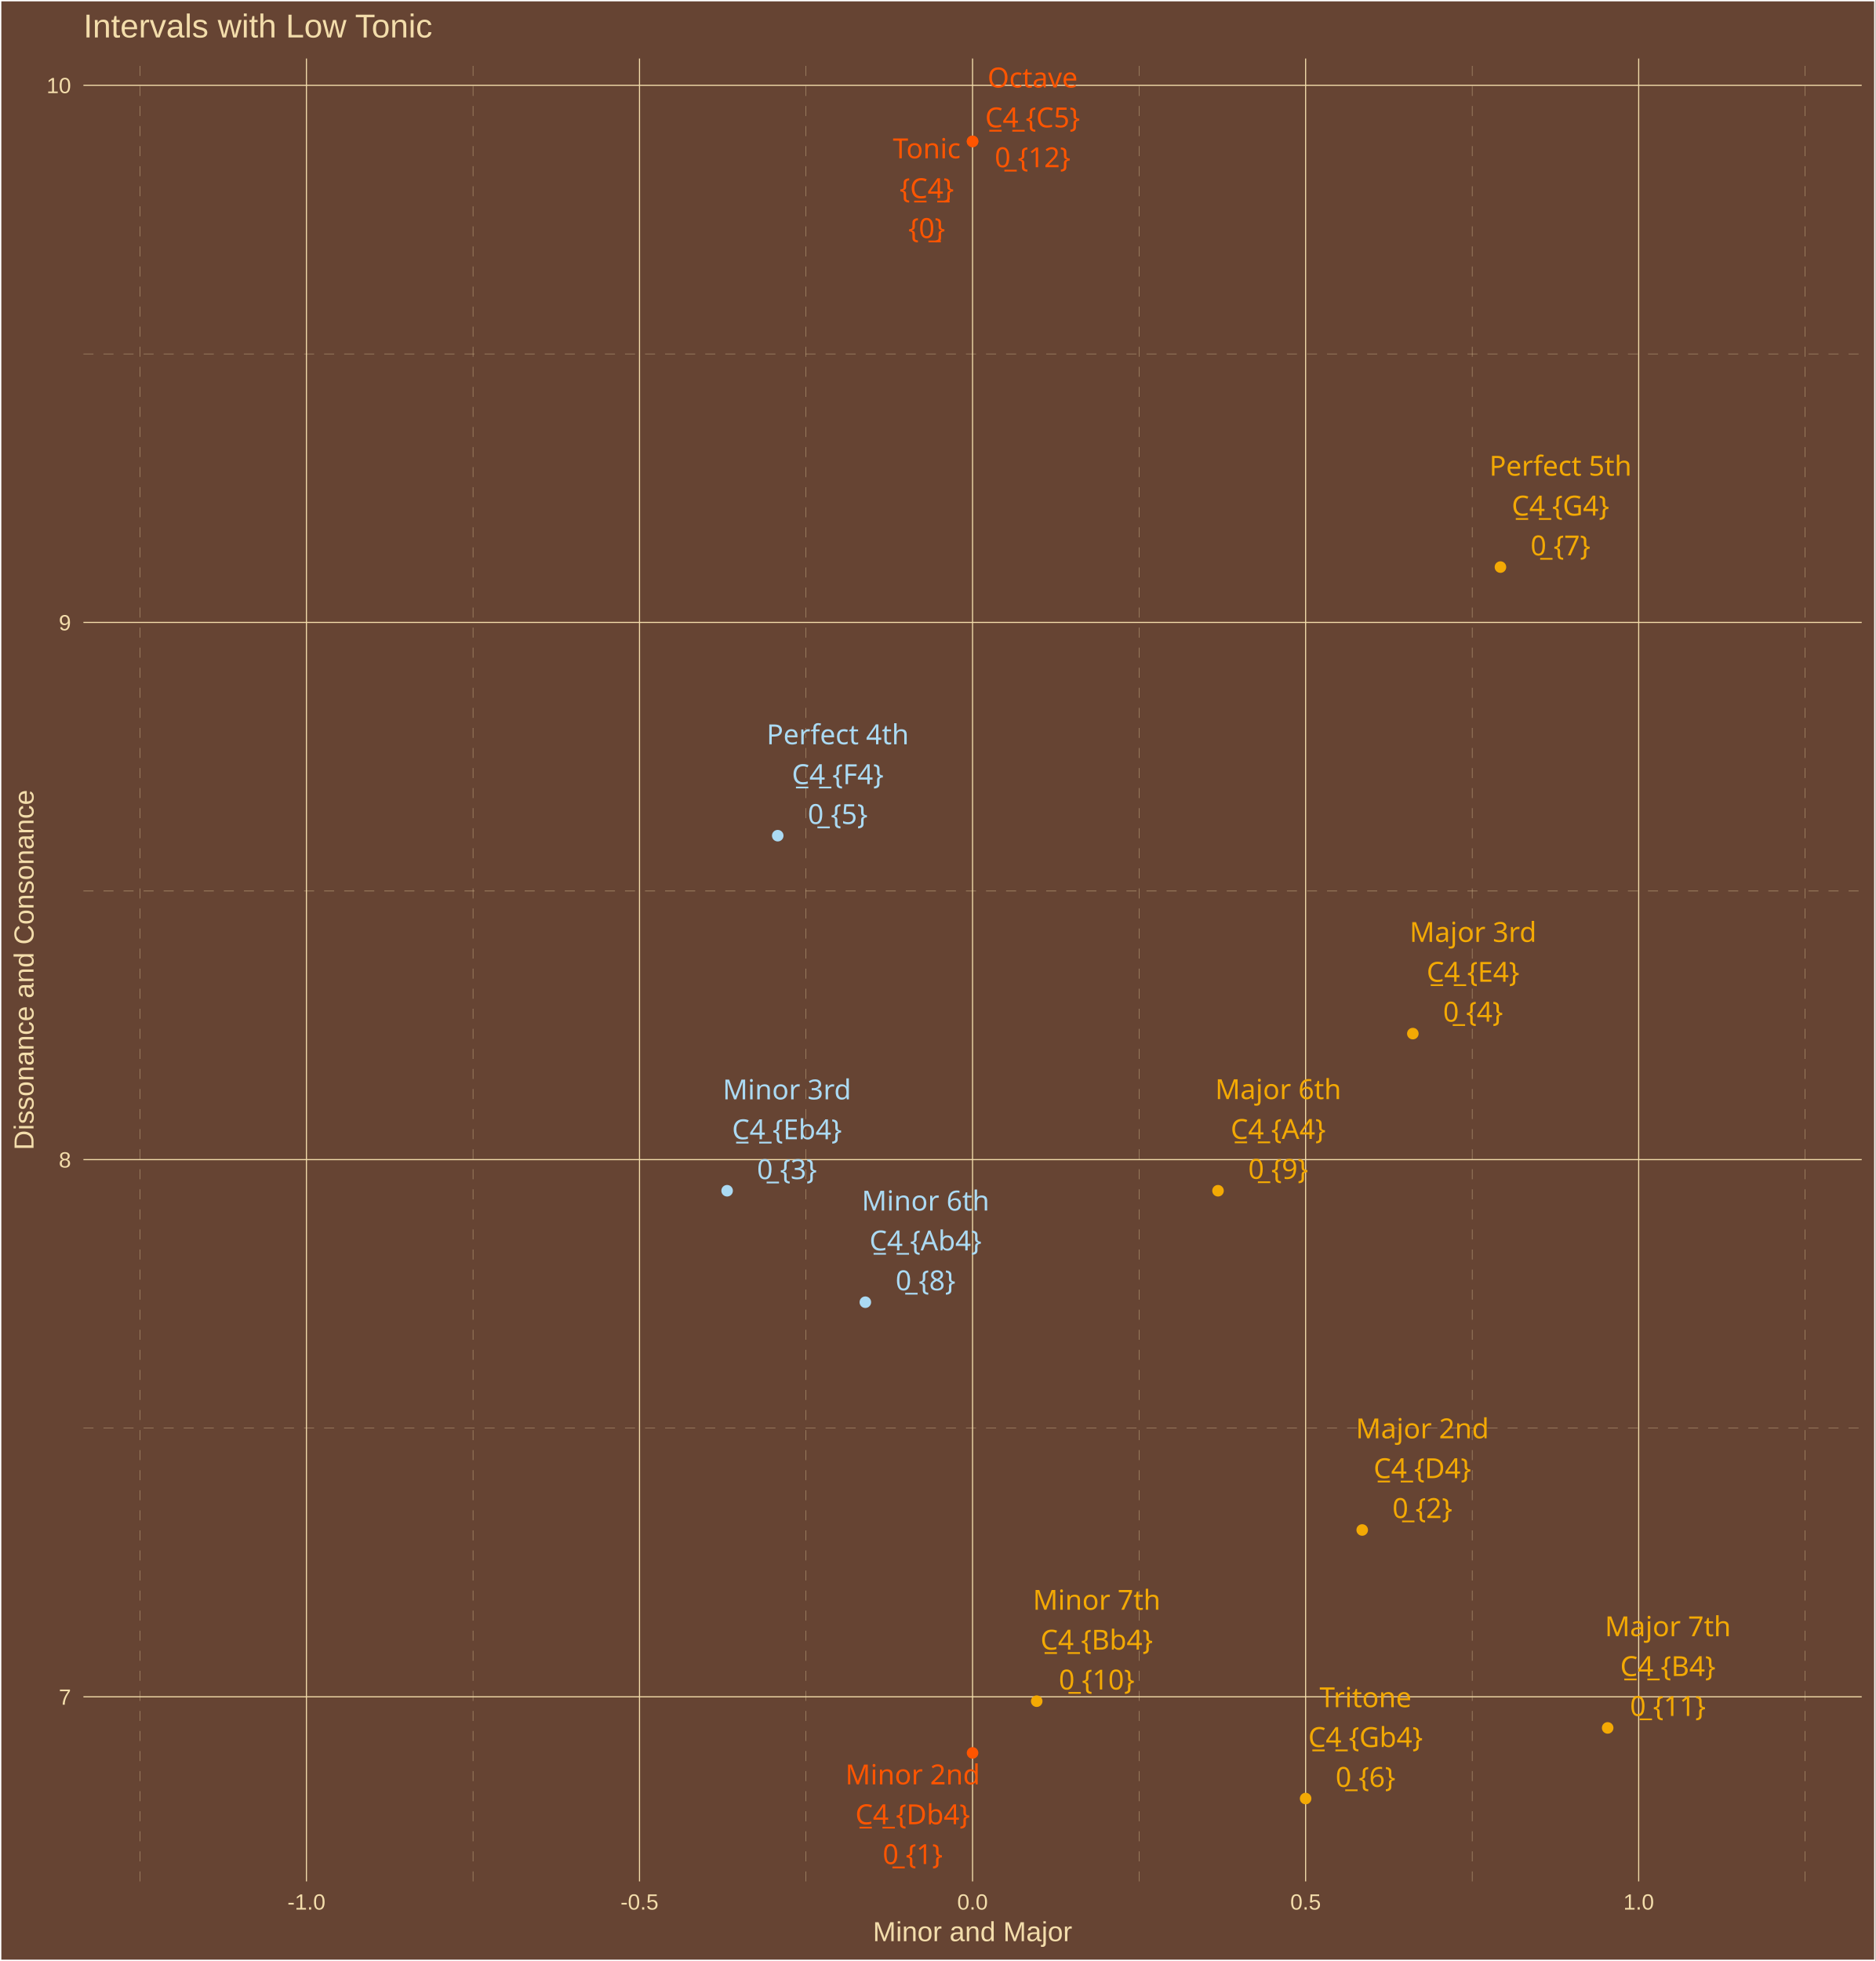
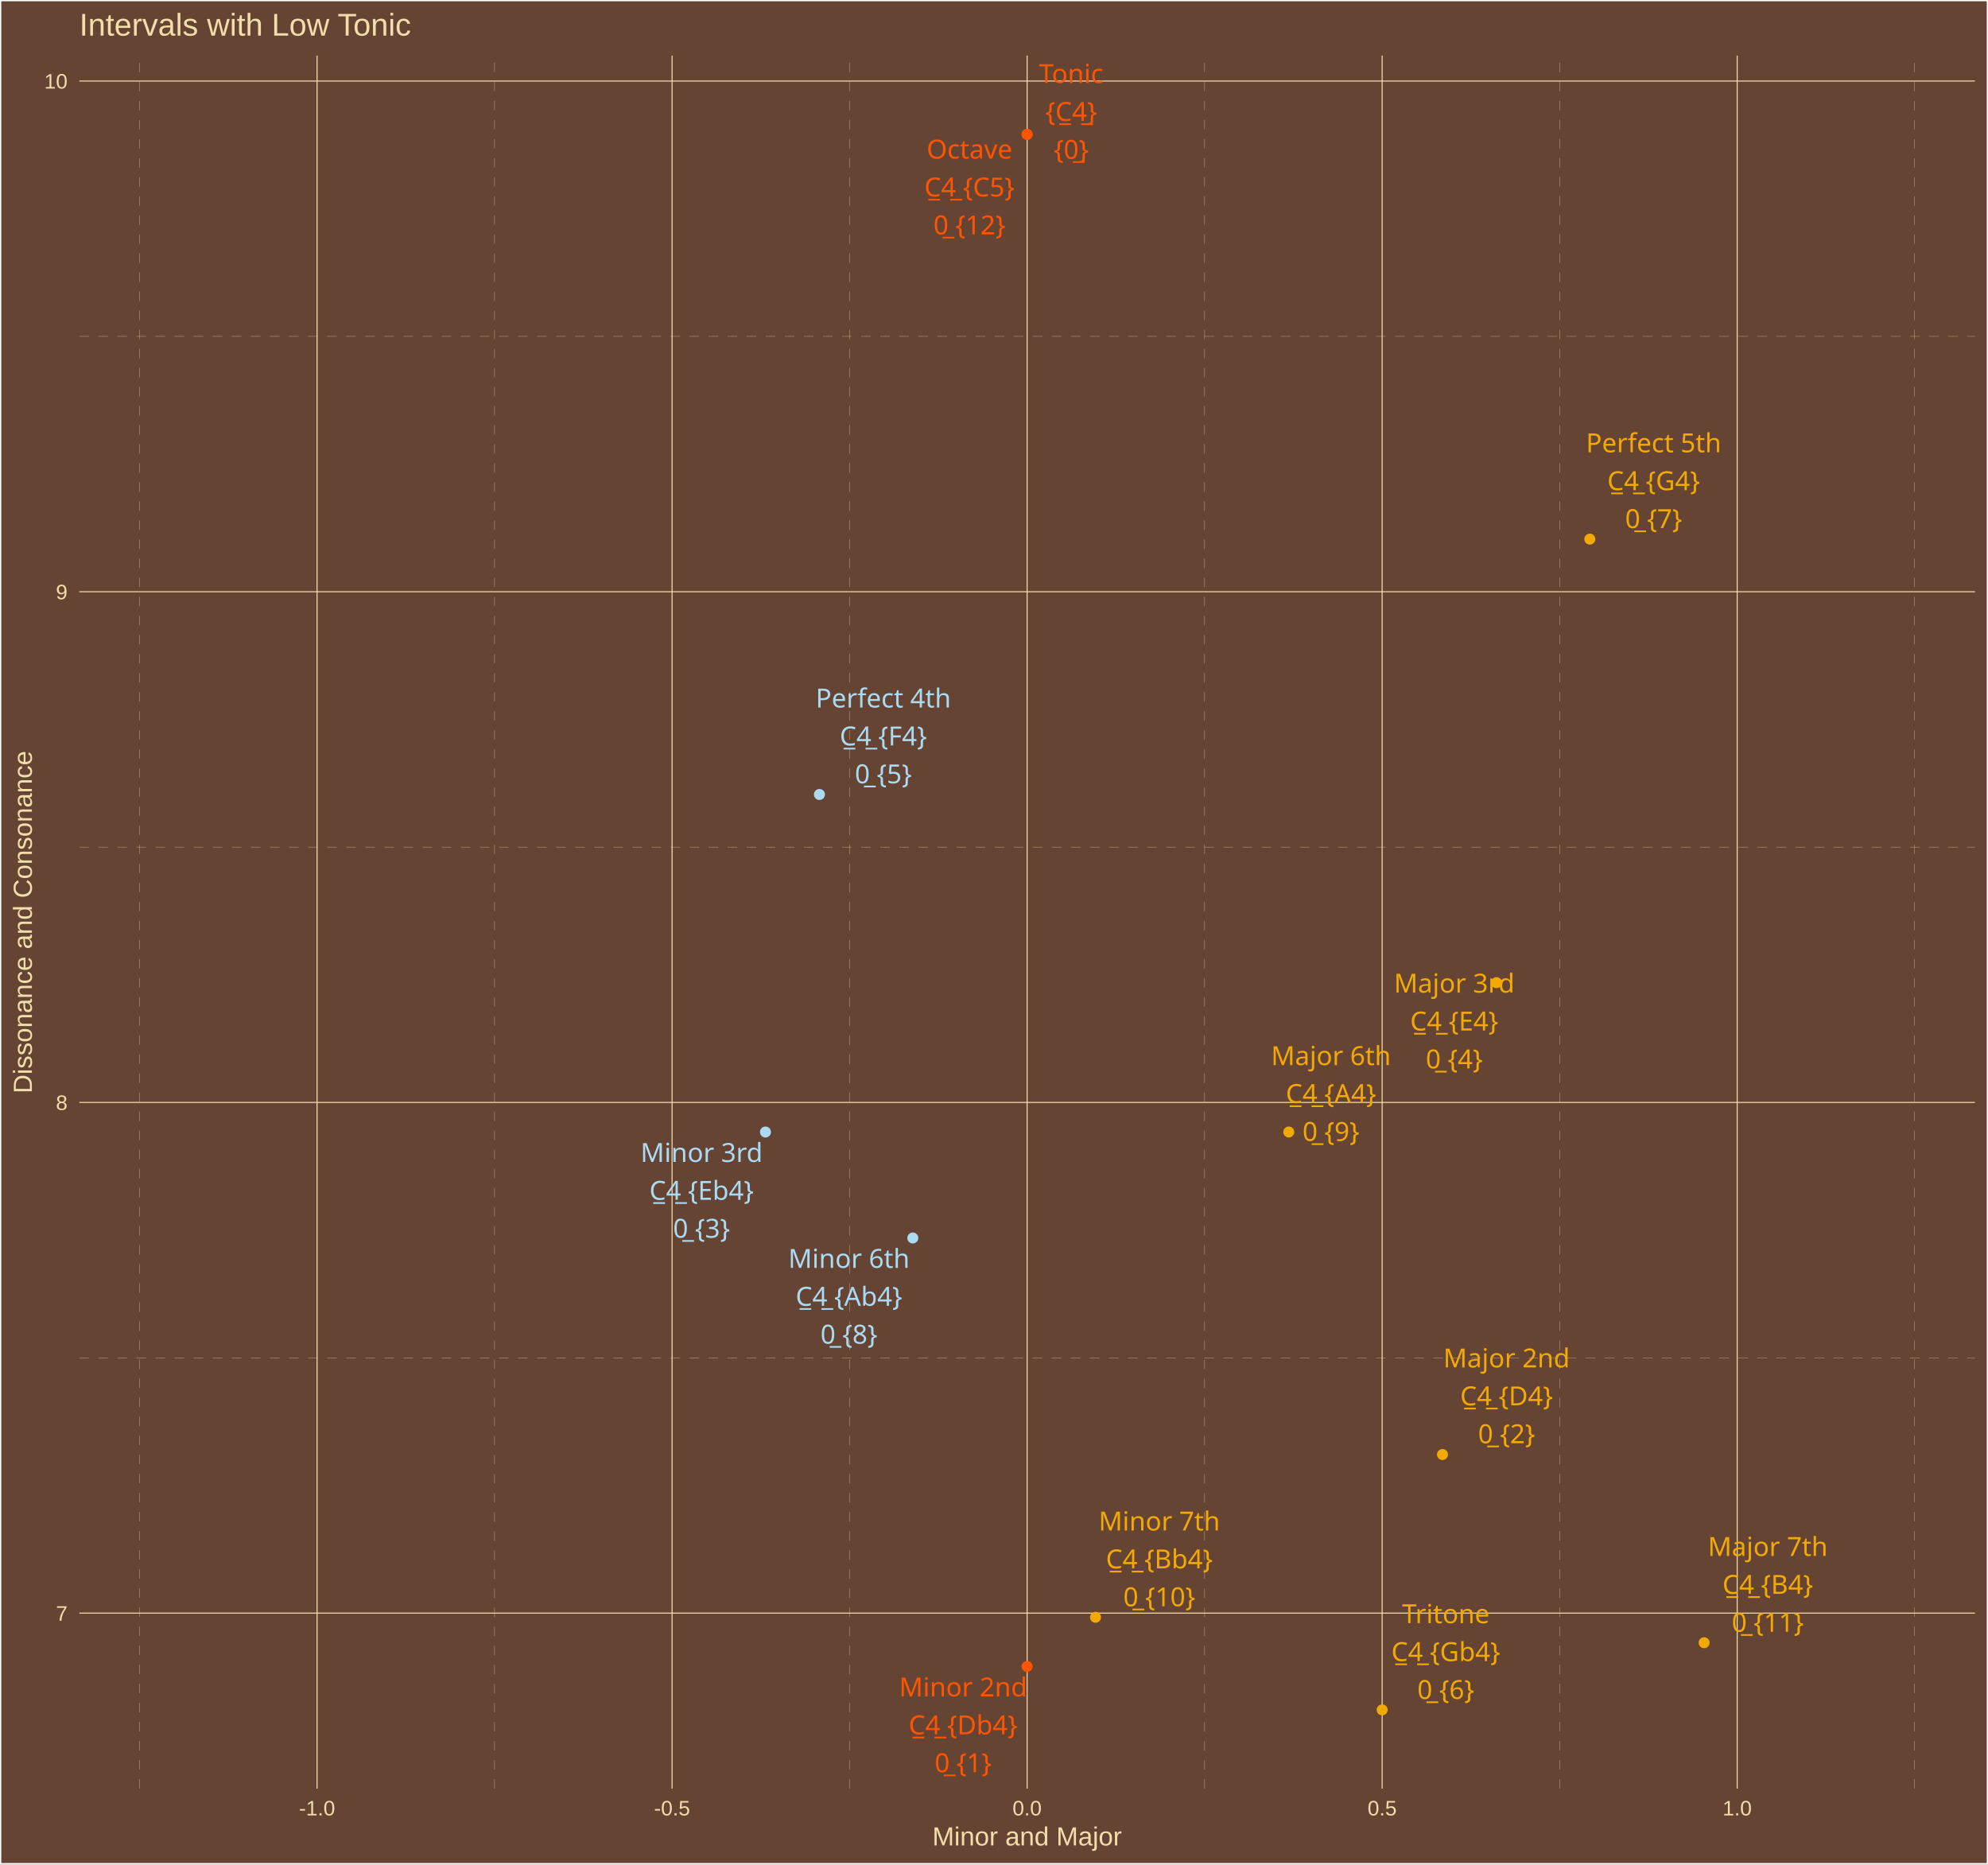
- <svg xmlns="http://www.w3.org/2000/svg" class="svglite" width="748.00pt" height="782.00pt" viewBox="0 0 748.00 782.00">
+ <svg xmlns="http://www.w3.org/2000/svg" class="svglite" width="834.00pt" height="782.00pt" viewBox="0 0 834.00 782.00">
  <defs>
    <style type="text/css">
    .svglite line, .svglite polyline, .svglite polygon, .svglite path, .svglite rect, .svglite circle {
      fill: none;
      stroke: #000000;
      stroke-linecap: round;
      stroke-linejoin: round;
      stroke-miterlimit: 10.00;
    }
    .svglite text {
      white-space: pre;
    }
  </style>
  </defs>
  <rect width="100%" height="100%" style="stroke: none; fill: #664433;" />
  <defs>
-     <clipPath id="cpMC4wMHw3NDguMDB8MC4wMHw3ODIuMDA=">
-       <rect x="0.00" y="0.00" width="748.00" height="782.00" />
+     <clipPath id="cpMC4wMHw4MzQuMDB8MC4wMHw3ODIuMDA=">
+       <rect x="0.00" y="0.00" width="834.00" height="782.00" />
    </clipPath>
  </defs>
-   <g clip-path="url(#cpMC4wMHw3NDguMDB8MC4wMHw3ODIuMDA=)">
-     <rect x="0.00" y="0" width="748.00" height="782.00" style="stroke-width: 1.07; stroke: #FFFFFF; fill: #664433;" />
+   <g clip-path="url(#cpMC4wMHw4MzQuMDB8MC4wMHw3ODIuMDA=)">
+     <rect x="0.00" y="0" width="834.00" height="782.00" style="stroke-width: 1.07; stroke: #FFFFFF; fill: #664433;" />
  </g>
  <defs>
-     <clipPath id="cpMzMuMjd8NzQyLjUyfDIzLjM0fDc1MC4yNw==">
-       <rect x="33.27" y="23.34" width="709.25" height="726.93" />
+     <clipPath id="cpMzMuMjd8ODI4LjUyfDIzLjM0fDc1MC4yNw==">
+       <rect x="33.27" y="23.34" width="795.25" height="726.93" />
    </clipPath>
  </defs>
-   <g clip-path="url(#cpMzMuMjd8NzQyLjUyfDIzLjM0fDc1MC4yNw==)">
-     <rect x="33.27" y="23.34" width="709.25" height="726.93" style="stroke-width: 1.07; stroke: none; fill: #664433;" />
-     <polyline points="33.27,569.54 742.52,569.54 " style="stroke-width: 0.11; stroke: #F3DDAB; stroke-dasharray: 4.00,4.00; stroke-linecap: butt;" />
-     <polyline points="33.27,355.32 742.52,355.32 " style="stroke-width: 0.11; stroke: #F3DDAB; stroke-dasharray: 4.00,4.00; stroke-linecap: butt;" />
-     <polyline points="33.27,141.11 742.52,141.11 " style="stroke-width: 0.11; stroke: #F3DDAB; stroke-dasharray: 4.00,4.00; stroke-linecap: butt;" />
-     <polyline points="55.80,750.27 55.80,23.34 " style="stroke-width: 0.11; stroke: #F3DDAB; stroke-dasharray: 4.00,4.00; stroke-linecap: butt;" />
-     <polyline points="188.64,750.27 188.64,23.34 " style="stroke-width: 0.11; stroke: #F3DDAB; stroke-dasharray: 4.00,4.00; stroke-linecap: butt;" />
-     <polyline points="321.48,750.27 321.48,23.34 " style="stroke-width: 0.11; stroke: #F3DDAB; stroke-dasharray: 4.00,4.00; stroke-linecap: butt;" />
-     <polyline points="454.31,750.27 454.31,23.34 " style="stroke-width: 0.11; stroke: #F3DDAB; stroke-dasharray: 4.00,4.00; stroke-linecap: butt;" />
-     <polyline points="587.15,750.27 587.15,23.34 " style="stroke-width: 0.11; stroke: #F3DDAB; stroke-dasharray: 4.00,4.00; stroke-linecap: butt;" />
-     <polyline points="719.99,750.27 719.99,23.34 " style="stroke-width: 0.11; stroke: #F3DDAB; stroke-dasharray: 4.00,4.00; stroke-linecap: butt;" />
-     <polyline points="33.27,676.64 742.52,676.64 " style="stroke-width: 0.43; stroke: #F3DDAB; stroke-linecap: butt;" />
-     <polyline points="33.27,462.43 742.52,462.43 " style="stroke-width: 0.43; stroke: #F3DDAB; stroke-linecap: butt;" />
-     <polyline points="33.27,248.21 742.52,248.21 " style="stroke-width: 0.43; stroke: #F3DDAB; stroke-linecap: butt;" />
-     <polyline points="33.27,34.00 742.52,34.00 " style="stroke-width: 0.43; stroke: #F3DDAB; stroke-linecap: butt;" />
-     <polyline points="122.22,750.27 122.22,23.34 " style="stroke-width: 0.43; stroke: #F3DDAB; stroke-linecap: butt;" />
-     <polyline points="255.06,750.27 255.06,23.34 " style="stroke-width: 0.43; stroke: #F3DDAB; stroke-linecap: butt;" />
-     <polyline points="387.89,750.27 387.89,23.34 " style="stroke-width: 0.43; stroke: #F3DDAB; stroke-linecap: butt;" />
-     <polyline points="520.73,750.27 520.73,23.34 " style="stroke-width: 0.43; stroke: #F3DDAB; stroke-linecap: butt;" />
-     <polyline points="653.57,750.27 653.57,23.34 " style="stroke-width: 0.43; stroke: #F3DDAB; stroke-linecap: butt;" />
-     <circle cx="387.89" cy="56.38" r="1.95" style="stroke-width: 0.71; stroke: #FF5500; fill: #FF5500;" />
-     <circle cx="387.89" cy="699.02" r="1.95" style="stroke-width: 0.71; stroke: #FF5500; fill: #FF5500;" />
-     <circle cx="543.30" cy="610.12" r="1.95" style="stroke-width: 0.71; stroke: #F3A904; fill: #F3A904;" />
-     <circle cx="290.00" cy="474.84" r="1.95" style="stroke-width: 0.71; stroke: #ABDAF3; fill: #ABDAF3;" />
-     <circle cx="563.49" cy="412.18" r="1.95" style="stroke-width: 0.71; stroke: #F3A904; fill: #F3A904;" />
-     <circle cx="310.19" cy="333.25" r="1.95" style="stroke-width: 0.71; stroke: #ABDAF3; fill: #ABDAF3;" />
-     <circle cx="520.73" cy="717.22" r="1.95" style="stroke-width: 0.71; stroke: #F3A904; fill: #F3A904;" />
-     <circle cx="598.43" cy="226.14" r="1.95" style="stroke-width: 0.71; stroke: #F3A904; fill: #F3A904;" />
-     <circle cx="345.13" cy="519.29" r="1.95" style="stroke-width: 0.71; stroke: #ABDAF3; fill: #ABDAF3;" />
-     <circle cx="485.79" cy="474.84" r="1.95" style="stroke-width: 0.71; stroke: #F3A904; fill: #F3A904;" />
-     <circle cx="413.48" cy="678.39" r="1.95" style="stroke-width: 0.71; stroke: #F3A904; fill: #F3A904;" />
-     <circle cx="641.20" cy="689.05" r="1.95" style="stroke-width: 0.71; stroke: #F3A904; fill: #F3A904;" />
-     <circle cx="387.89" cy="56.38" r="1.95" style="stroke-width: 0.71; stroke: #FF5500; fill: #FF5500;" />
-     <text x="369.61" y="63.12" text-anchor="middle" style="font-size: 11.04px;fill: #FF5500; font-family: &quot;Arial Unicode MS&quot;;" textLength="26.97px" lengthAdjust="spacingAndGlyphs">Tonic</text>
-     <text x="369.61" y="79.02" text-anchor="middle" style="font-size: 11.04px;fill: #FF5500; font-family: &quot;Arial Unicode MS&quot;;" textLength="21.47px" lengthAdjust="spacingAndGlyphs">{C̲4̲}</text>
-     <text x="369.61" y="94.92" text-anchor="middle" style="font-size: 11.04px;fill: #FF5500; font-family: &quot;Arial Unicode MS&quot;;" textLength="13.51px" lengthAdjust="spacingAndGlyphs">{0̲}</text>
-     <text x="364.01" y="711.56" text-anchor="middle" style="font-size: 11.04px;fill: #FF5500; font-family: &quot;Arial Unicode MS&quot;;" textLength="49.05px" lengthAdjust="spacingAndGlyphs">Minor 2nd</text>
-     <text x="364.01" y="727.46" text-anchor="middle" style="font-size: 11.04px;fill: #FF5500; font-family: &quot;Arial Unicode MS&quot;;" textLength="44.77px" lengthAdjust="spacingAndGlyphs">C̲4̲ {Db4}</text>
-     <text x="364.01" y="743.35" text-anchor="middle" style="font-size: 11.04px;fill: #FF5500; font-family: &quot;Arial Unicode MS&quot;;" textLength="22.71px" lengthAdjust="spacingAndGlyphs">0̲ {1}</text>
-     <text x="567.30" y="573.56" text-anchor="middle" style="font-size: 11.04px;fill: #F3A904; font-family: &quot;Arial Unicode MS&quot;;" textLength="49.05px" lengthAdjust="spacingAndGlyphs">Major 2nd</text>
-     <text x="567.30" y="589.45" text-anchor="middle" style="font-size: 11.04px;fill: #F3A904; font-family: &quot;Arial Unicode MS&quot;;" textLength="38.64px" lengthAdjust="spacingAndGlyphs">C̲4̲ {D4}</text>
-     <text x="567.30" y="605.35" text-anchor="middle" style="font-size: 11.04px;fill: #F3A904; font-family: &quot;Arial Unicode MS&quot;;" textLength="22.71px" lengthAdjust="spacingAndGlyphs">0̲ {2}</text>
-     <text x="313.86" y="438.41" text-anchor="middle" style="font-size: 11.04px;fill: #ABDAF3; font-family: &quot;Arial Unicode MS&quot;;" textLength="46.58px" lengthAdjust="spacingAndGlyphs">Minor 3rd</text>
-     <text x="313.86" y="454.30" text-anchor="middle" style="font-size: 11.04px;fill: #ABDAF3; font-family: &quot;Arial Unicode MS&quot;;" textLength="44.16px" lengthAdjust="spacingAndGlyphs">C̲4̲ {Eb4}</text>
-     <text x="313.86" y="470.20" text-anchor="middle" style="font-size: 11.04px;fill: #ABDAF3; font-family: &quot;Arial Unicode MS&quot;;" textLength="22.71px" lengthAdjust="spacingAndGlyphs">0̲ {3}</text>
-     <text x="587.50" y="375.62" text-anchor="middle" style="font-size: 11.04px;fill: #F3A904; font-family: &quot;Arial Unicode MS&quot;;" textLength="46.58px" lengthAdjust="spacingAndGlyphs">Major 3rd</text>
-     <text x="587.50" y="391.51" text-anchor="middle" style="font-size: 11.04px;fill: #F3A904; font-family: &quot;Arial Unicode MS&quot;;" textLength="38.03px" lengthAdjust="spacingAndGlyphs">C̲4̲ {E4}</text>
-     <text x="587.50" y="407.41" text-anchor="middle" style="font-size: 11.04px;fill: #F3A904; font-family: &quot;Arial Unicode MS&quot;;" textLength="22.71px" lengthAdjust="spacingAndGlyphs">0̲ {4}</text>
-     <text x="334.12" y="296.80" text-anchor="middle" style="font-size: 11.04px;fill: #ABDAF3; font-family: &quot;Arial Unicode MS&quot;;" textLength="53.35px" lengthAdjust="spacingAndGlyphs">Perfect 4th</text>
-     <text x="334.12" y="312.69" text-anchor="middle" style="font-size: 11.04px;fill: #ABDAF3; font-family: &quot;Arial Unicode MS&quot;;" textLength="37.41px" lengthAdjust="spacingAndGlyphs">C̲4̲ {F4}</text>
-     <text x="334.12" y="328.59" text-anchor="middle" style="font-size: 11.04px;fill: #ABDAF3; font-family: &quot;Arial Unicode MS&quot;;" textLength="22.71px" lengthAdjust="spacingAndGlyphs">0̲ {5}</text>
-     <text x="544.62" y="680.78" text-anchor="middle" style="font-size: 11.04px;fill: #F3A904; font-family: &quot;Arial Unicode MS&quot;;" textLength="34.33px" lengthAdjust="spacingAndGlyphs">Tritone</text>
-     <text x="544.62" y="696.67" text-anchor="middle" style="font-size: 11.04px;fill: #F3A904; font-family: &quot;Arial Unicode MS&quot;;" textLength="45.39px" lengthAdjust="spacingAndGlyphs">C̲4̲ {Gb4}</text>
-     <text x="544.62" y="712.57" text-anchor="middle" style="font-size: 11.04px;fill: #F3A904; font-family: &quot;Arial Unicode MS&quot;;" textLength="22.71px" lengthAdjust="spacingAndGlyphs">0̲ {6}</text>
-     <text x="622.37" y="189.69" text-anchor="middle" style="font-size: 11.04px;fill: #F3A904; font-family: &quot;Arial Unicode MS&quot;;" textLength="53.35px" lengthAdjust="spacingAndGlyphs">Perfect 5th</text>
-     <text x="622.37" y="205.59" text-anchor="middle" style="font-size: 11.04px;fill: #F3A904; font-family: &quot;Arial Unicode MS&quot;;" textLength="39.25px" lengthAdjust="spacingAndGlyphs">C̲4̲ {G4}</text>
-     <text x="622.37" y="221.48" text-anchor="middle" style="font-size: 11.04px;fill: #F3A904; font-family: &quot;Arial Unicode MS&quot;;" textLength="22.71px" lengthAdjust="spacingAndGlyphs">0̲ {7}</text>
-     <text x="369.14" y="482.74" text-anchor="middle" style="font-size: 11.04px;fill: #ABDAF3; font-family: &quot;Arial Unicode MS&quot;;" textLength="45.98px" lengthAdjust="spacingAndGlyphs">Minor 6th</text>
-     <text x="369.14" y="498.64" text-anchor="middle" style="font-size: 11.04px;fill: #ABDAF3; font-family: &quot;Arial Unicode MS&quot;;" textLength="44.16px" lengthAdjust="spacingAndGlyphs">C̲4̲ {Ab4}</text>
-     <text x="369.14" y="514.54" text-anchor="middle" style="font-size: 11.04px;fill: #ABDAF3; font-family: &quot;Arial Unicode MS&quot;;" textLength="22.71px" lengthAdjust="spacingAndGlyphs">0̲ {8}</text>
-     <text x="509.79" y="438.29" text-anchor="middle" style="font-size: 11.04px;fill: #F3A904; font-family: &quot;Arial Unicode MS&quot;;" textLength="45.98px" lengthAdjust="spacingAndGlyphs">Major 6th</text>
-     <text x="509.79" y="454.19" text-anchor="middle" style="font-size: 11.04px;fill: #F3A904; font-family: &quot;Arial Unicode MS&quot;;" textLength="38.03px" lengthAdjust="spacingAndGlyphs">C̲4̲ {A4}</text>
-     <text x="509.79" y="470.09" text-anchor="middle" style="font-size: 11.04px;fill: #F3A904; font-family: &quot;Arial Unicode MS&quot;;" textLength="22.71px" lengthAdjust="spacingAndGlyphs">0̲ {9}</text>
-     <text x="437.40" y="641.94" text-anchor="middle" style="font-size: 11.04px;fill: #F3A904; font-family: &quot;Arial Unicode MS&quot;;" textLength="45.98px" lengthAdjust="spacingAndGlyphs">Minor 7th</text>
-     <text x="437.40" y="657.84" text-anchor="middle" style="font-size: 11.04px;fill: #F3A904; font-family: &quot;Arial Unicode MS&quot;;" textLength="44.16px" lengthAdjust="spacingAndGlyphs">C̲4̲ {Bb4}</text>
-     <text x="437.40" y="673.74" text-anchor="middle" style="font-size: 11.04px;fill: #F3A904; font-family: &quot;Arial Unicode MS&quot;;" textLength="28.84px" lengthAdjust="spacingAndGlyphs">0̲ {10}</text>
-     <text x="665.21" y="652.48" text-anchor="middle" style="font-size: 11.04px;fill: #F3A904; font-family: &quot;Arial Unicode MS&quot;;" textLength="45.98px" lengthAdjust="spacingAndGlyphs">Major 7th</text>
-     <text x="665.21" y="668.38" text-anchor="middle" style="font-size: 11.04px;fill: #F3A904; font-family: &quot;Arial Unicode MS&quot;;" textLength="38.03px" lengthAdjust="spacingAndGlyphs">C̲4̲ {B4}</text>
-     <text x="665.21" y="684.28" text-anchor="middle" style="font-size: 11.04px;fill: #F3A904; font-family: &quot;Arial Unicode MS&quot;;" textLength="28.84px" lengthAdjust="spacingAndGlyphs">0̲ {11}</text>
-     <text x="411.84" y="34.89" text-anchor="middle" style="font-size: 11.04px;fill: #FF5500; font-family: &quot;Arial Unicode MS&quot;;" textLength="34.95px" lengthAdjust="spacingAndGlyphs">Octave</text>
-     <text x="411.84" y="50.79" text-anchor="middle" style="font-size: 11.04px;fill: #FF5500; font-family: &quot;Arial Unicode MS&quot;;" textLength="38.64px" lengthAdjust="spacingAndGlyphs">C̲4̲ {C5}</text>
-     <text x="411.84" y="66.69" text-anchor="middle" style="font-size: 11.04px;fill: #FF5500; font-family: &quot;Arial Unicode MS&quot;;" textLength="28.84px" lengthAdjust="spacingAndGlyphs">0̲ {12}</text>
+   <g clip-path="url(#cpMzMuMjd8ODI4LjUyfDIzLjM0fDc1MC4yNw==)">
+     <rect x="33.27" y="23.34" width="795.25" height="726.93" style="stroke-width: 1.07; stroke: none; fill: #664433;" />
+     <polyline points="33.27,569.54 828.52,569.54 " style="stroke-width: 0.11; stroke: #F3DDAB; stroke-dasharray: 4.00,4.00; stroke-linecap: butt;" />
+     <polyline points="33.27,355.32 828.52,355.32 " style="stroke-width: 0.11; stroke: #F3DDAB; stroke-dasharray: 4.00,4.00; stroke-linecap: butt;" />
+     <polyline points="33.27,141.11 828.52,141.11 " style="stroke-width: 0.11; stroke: #F3DDAB; stroke-dasharray: 4.00,4.00; stroke-linecap: butt;" />
+     <polyline points="58.54,750.27 58.54,23.34 " style="stroke-width: 0.11; stroke: #F3DDAB; stroke-dasharray: 4.00,4.00; stroke-linecap: butt;" />
+     <polyline points="207.48,750.27 207.48,23.34 " style="stroke-width: 0.11; stroke: #F3DDAB; stroke-dasharray: 4.00,4.00; stroke-linecap: butt;" />
+     <polyline points="356.42,750.27 356.42,23.34 " style="stroke-width: 0.11; stroke: #F3DDAB; stroke-dasharray: 4.00,4.00; stroke-linecap: butt;" />
+     <polyline points="505.37,750.27 505.37,23.34 " style="stroke-width: 0.11; stroke: #F3DDAB; stroke-dasharray: 4.00,4.00; stroke-linecap: butt;" />
+     <polyline points="654.31,750.27 654.31,23.34 " style="stroke-width: 0.11; stroke: #F3DDAB; stroke-dasharray: 4.00,4.00; stroke-linecap: butt;" />
+     <polyline points="803.25,750.27 803.25,23.34 " style="stroke-width: 0.11; stroke: #F3DDAB; stroke-dasharray: 4.00,4.00; stroke-linecap: butt;" />
+     <polyline points="33.27,676.64 828.52,676.64 " style="stroke-width: 0.43; stroke: #F3DDAB; stroke-linecap: butt;" />
+     <polyline points="33.27,462.43 828.52,462.43 " style="stroke-width: 0.43; stroke: #F3DDAB; stroke-linecap: butt;" />
+     <polyline points="33.27,248.21 828.52,248.21 " style="stroke-width: 0.43; stroke: #F3DDAB; stroke-linecap: butt;" />
+     <polyline points="33.27,34.00 828.52,34.00 " style="stroke-width: 0.43; stroke: #F3DDAB; stroke-linecap: butt;" />
+     <polyline points="133.01,750.27 133.01,23.34 " style="stroke-width: 0.43; stroke: #F3DDAB; stroke-linecap: butt;" />
+     <polyline points="281.95,750.27 281.95,23.34 " style="stroke-width: 0.43; stroke: #F3DDAB; stroke-linecap: butt;" />
+     <polyline points="430.89,750.27 430.89,23.34 " style="stroke-width: 0.43; stroke: #F3DDAB; stroke-linecap: butt;" />
+     <polyline points="579.84,750.27 579.84,23.34 " style="stroke-width: 0.43; stroke: #F3DDAB; stroke-linecap: butt;" />
+     <polyline points="728.78,750.27 728.78,23.34 " style="stroke-width: 0.43; stroke: #F3DDAB; stroke-linecap: butt;" />
+     <circle cx="430.89" cy="56.38" r="1.95" style="stroke-width: 0.71; stroke: #FF5500; fill: #FF5500;" />
+     <circle cx="430.89" cy="699.02" r="1.95" style="stroke-width: 0.71; stroke: #FF5500; fill: #FF5500;" />
+     <circle cx="605.15" cy="610.12" r="1.95" style="stroke-width: 0.71; stroke: #F3A904; fill: #F3A904;" />
+     <circle cx="321.13" cy="474.84" r="1.95" style="stroke-width: 0.71; stroke: #ABDAF3; fill: #ABDAF3;" />
+     <circle cx="627.79" cy="412.18" r="1.95" style="stroke-width: 0.71; stroke: #F3A904; fill: #F3A904;" />
+     <circle cx="343.77" cy="333.25" r="1.95" style="stroke-width: 0.71; stroke: #ABDAF3; fill: #ABDAF3;" />
+     <circle cx="579.84" cy="717.22" r="1.95" style="stroke-width: 0.71; stroke: #F3A904; fill: #F3A904;" />
+     <circle cx="666.96" cy="226.14" r="1.95" style="stroke-width: 0.71; stroke: #F3A904; fill: #F3A904;" />
+     <circle cx="382.94" cy="519.29" r="1.95" style="stroke-width: 0.71; stroke: #ABDAF3; fill: #ABDAF3;" />
+     <circle cx="540.66" cy="474.84" r="1.95" style="stroke-width: 0.71; stroke: #F3A904; fill: #F3A904;" />
+     <circle cx="459.59" cy="678.39" r="1.95" style="stroke-width: 0.71; stroke: #F3A904; fill: #F3A904;" />
+     <circle cx="714.91" cy="689.05" r="1.95" style="stroke-width: 0.71; stroke: #F3A904; fill: #F3A904;" />
+     <circle cx="430.89" cy="56.38" r="1.95" style="stroke-width: 0.71; stroke: #FF5500; fill: #FF5500;" />
+     <text x="449.39" y="34.83" text-anchor="middle" style="font-size: 11.04px;fill: #FF5500; font-family: &quot;Arial Unicode MS&quot;;" textLength="26.97px" lengthAdjust="spacingAndGlyphs">Tonic</text>
+     <text x="449.39" y="50.73" text-anchor="middle" style="font-size: 11.04px;fill: #FF5500; font-family: &quot;Arial Unicode MS&quot;;" textLength="21.47px" lengthAdjust="spacingAndGlyphs">{C̲4̲}</text>
+     <text x="449.39" y="66.63" text-anchor="middle" style="font-size: 11.04px;fill: #FF5500; font-family: &quot;Arial Unicode MS&quot;;" textLength="13.51px" lengthAdjust="spacingAndGlyphs">{0̲}</text>
+     <text x="404.05" y="711.58" text-anchor="middle" style="font-size: 11.04px;fill: #FF5500; font-family: &quot;Arial Unicode MS&quot;;" textLength="49.05px" lengthAdjust="spacingAndGlyphs">Minor 2nd</text>
+     <text x="404.05" y="727.48" text-anchor="middle" style="font-size: 11.04px;fill: #FF5500; font-family: &quot;Arial Unicode MS&quot;;" textLength="44.77px" lengthAdjust="spacingAndGlyphs">C̲4̲ {Db4}</text>
+     <text x="404.05" y="743.37" text-anchor="middle" style="font-size: 11.04px;fill: #FF5500; font-family: &quot;Arial Unicode MS&quot;;" textLength="22.71px" lengthAdjust="spacingAndGlyphs">0̲ {1}</text>
+     <text x="632.02" y="573.58" text-anchor="middle" style="font-size: 11.04px;fill: #F3A904; font-family: &quot;Arial Unicode MS&quot;;" textLength="49.05px" lengthAdjust="spacingAndGlyphs">Major 2nd</text>
+     <text x="632.02" y="589.48" text-anchor="middle" style="font-size: 11.04px;fill: #F3A904; font-family: &quot;Arial Unicode MS&quot;;" textLength="38.64px" lengthAdjust="spacingAndGlyphs">C̲4̲ {D4}</text>
+     <text x="632.02" y="605.38" text-anchor="middle" style="font-size: 11.04px;fill: #F3A904; font-family: &quot;Arial Unicode MS&quot;;" textLength="22.71px" lengthAdjust="spacingAndGlyphs">0̲ {2}</text>
+     <text x="294.32" y="487.39" text-anchor="middle" style="font-size: 11.04px;fill: #ABDAF3; font-family: &quot;Arial Unicode MS&quot;;" textLength="46.58px" lengthAdjust="spacingAndGlyphs">Minor 3rd</text>
+     <text x="294.32" y="503.28" text-anchor="middle" style="font-size: 11.04px;fill: #ABDAF3; font-family: &quot;Arial Unicode MS&quot;;" textLength="44.16px" lengthAdjust="spacingAndGlyphs">C̲4̲ {Eb4}</text>
+     <text x="294.32" y="519.18" text-anchor="middle" style="font-size: 11.04px;fill: #ABDAF3; font-family: &quot;Arial Unicode MS&quot;;" textLength="22.71px" lengthAdjust="spacingAndGlyphs">0̲ {3}</text>
+     <text x="610.09" y="416.36" text-anchor="middle" style="font-size: 11.04px;fill: #F3A904; font-family: &quot;Arial Unicode MS&quot;;" textLength="46.58px" lengthAdjust="spacingAndGlyphs">Major 3rd</text>
+     <text x="610.09" y="432.26" text-anchor="middle" style="font-size: 11.04px;fill: #F3A904; font-family: &quot;Arial Unicode MS&quot;;" textLength="38.03px" lengthAdjust="spacingAndGlyphs">C̲4̲ {E4}</text>
+     <text x="610.09" y="448.16" text-anchor="middle" style="font-size: 11.04px;fill: #F3A904; font-family: &quot;Arial Unicode MS&quot;;" textLength="22.71px" lengthAdjust="spacingAndGlyphs">0̲ {4}</text>
+     <text x="370.57" y="296.77" text-anchor="middle" style="font-size: 11.04px;fill: #ABDAF3; font-family: &quot;Arial Unicode MS&quot;;" textLength="53.35px" lengthAdjust="spacingAndGlyphs">Perfect 4th</text>
+     <text x="370.57" y="312.67" text-anchor="middle" style="font-size: 11.04px;fill: #ABDAF3; font-family: &quot;Arial Unicode MS&quot;;" textLength="37.41px" lengthAdjust="spacingAndGlyphs">C̲4̲ {F4}</text>
+     <text x="370.57" y="328.56" text-anchor="middle" style="font-size: 11.04px;fill: #ABDAF3; font-family: &quot;Arial Unicode MS&quot;;" textLength="22.71px" lengthAdjust="spacingAndGlyphs">0̲ {5}</text>
+     <text x="606.53" y="680.86" text-anchor="middle" style="font-size: 11.04px;fill: #F3A904; font-family: &quot;Arial Unicode MS&quot;;" textLength="34.33px" lengthAdjust="spacingAndGlyphs">Tritone</text>
+     <text x="606.53" y="696.76" text-anchor="middle" style="font-size: 11.04px;fill: #F3A904; font-family: &quot;Arial Unicode MS&quot;;" textLength="45.39px" lengthAdjust="spacingAndGlyphs">C̲4̲ {Gb4}</text>
+     <text x="606.53" y="712.66" text-anchor="middle" style="font-size: 11.04px;fill: #F3A904; font-family: &quot;Arial Unicode MS&quot;;" textLength="22.71px" lengthAdjust="spacingAndGlyphs">0̲ {6}</text>
+     <text x="693.73" y="189.71" text-anchor="middle" style="font-size: 11.04px;fill: #F3A904; font-family: &quot;Arial Unicode MS&quot;;" textLength="53.35px" lengthAdjust="spacingAndGlyphs">Perfect 5th</text>
+     <text x="693.73" y="205.61" text-anchor="middle" style="font-size: 11.04px;fill: #F3A904; font-family: &quot;Arial Unicode MS&quot;;" textLength="39.25px" lengthAdjust="spacingAndGlyphs">C̲4̲ {G4}</text>
+     <text x="693.73" y="221.51" text-anchor="middle" style="font-size: 11.04px;fill: #F3A904; font-family: &quot;Arial Unicode MS&quot;;" textLength="22.71px" lengthAdjust="spacingAndGlyphs">0̲ {7}</text>
+     <text x="356.15" y="531.82" text-anchor="middle" style="font-size: 11.04px;fill: #ABDAF3; font-family: &quot;Arial Unicode MS&quot;;" textLength="45.98px" lengthAdjust="spacingAndGlyphs">Minor 6th</text>
+     <text x="356.15" y="547.72" text-anchor="middle" style="font-size: 11.04px;fill: #ABDAF3; font-family: &quot;Arial Unicode MS&quot;;" textLength="44.16px" lengthAdjust="spacingAndGlyphs">C̲4̲ {Ab4}</text>
+     <text x="356.15" y="563.62" text-anchor="middle" style="font-size: 11.04px;fill: #ABDAF3; font-family: &quot;Arial Unicode MS&quot;;" textLength="22.71px" lengthAdjust="spacingAndGlyphs">0̲ {8}</text>
+     <text x="558.37" y="446.77" text-anchor="middle" style="font-size: 11.04px;fill: #F3A904; font-family: &quot;Arial Unicode MS&quot;;" textLength="45.98px" lengthAdjust="spacingAndGlyphs">Major 6th</text>
+     <text x="558.37" y="462.67" text-anchor="middle" style="font-size: 11.04px;fill: #F3A904; font-family: &quot;Arial Unicode MS&quot;;" textLength="38.03px" lengthAdjust="spacingAndGlyphs">C̲4̲ {A4}</text>
+     <text x="558.37" y="478.57" text-anchor="middle" style="font-size: 11.04px;fill: #F3A904; font-family: &quot;Arial Unicode MS&quot;;" textLength="22.71px" lengthAdjust="spacingAndGlyphs">0̲ {9}</text>
+     <text x="486.35" y="641.98" text-anchor="middle" style="font-size: 11.04px;fill: #F3A904; font-family: &quot;Arial Unicode MS&quot;;" textLength="45.98px" lengthAdjust="spacingAndGlyphs">Minor 7th</text>
+     <text x="486.35" y="657.87" text-anchor="middle" style="font-size: 11.04px;fill: #F3A904; font-family: &quot;Arial Unicode MS&quot;;" textLength="44.16px" lengthAdjust="spacingAndGlyphs">C̲4̲ {Bb4}</text>
+     <text x="486.35" y="673.77" text-anchor="middle" style="font-size: 11.04px;fill: #F3A904; font-family: &quot;Arial Unicode MS&quot;;" textLength="28.84px" lengthAdjust="spacingAndGlyphs">0̲ {10}</text>
+     <text x="741.61" y="652.66" text-anchor="middle" style="font-size: 11.04px;fill: #F3A904; font-family: &quot;Arial Unicode MS&quot;;" textLength="45.98px" lengthAdjust="spacingAndGlyphs">Major 7th</text>
+     <text x="741.61" y="668.56" text-anchor="middle" style="font-size: 11.04px;fill: #F3A904; font-family: &quot;Arial Unicode MS&quot;;" textLength="38.03px" lengthAdjust="spacingAndGlyphs">C̲4̲ {B4}</text>
+     <text x="741.61" y="684.46" text-anchor="middle" style="font-size: 11.04px;fill: #F3A904; font-family: &quot;Arial Unicode MS&quot;;" textLength="28.84px" lengthAdjust="spacingAndGlyphs">0̲ {11}</text>
+     <text x="406.71" y="66.52" text-anchor="middle" style="font-size: 11.04px;fill: #FF5500; font-family: &quot;Arial Unicode MS&quot;;" textLength="34.95px" lengthAdjust="spacingAndGlyphs">Octave</text>
+     <text x="406.71" y="82.41" text-anchor="middle" style="font-size: 11.04px;fill: #FF5500; font-family: &quot;Arial Unicode MS&quot;;" textLength="38.64px" lengthAdjust="spacingAndGlyphs">C̲4̲ {C5}</text>
+     <text x="406.71" y="98.31" text-anchor="middle" style="font-size: 11.04px;fill: #FF5500; font-family: &quot;Arial Unicode MS&quot;;" textLength="28.84px" lengthAdjust="spacingAndGlyphs">0̲ {12}</text>
  </g>
-   <g clip-path="url(#cpMC4wMHw3NDguMDB8MC4wMHw3ODIuMDA=)">
+   <g clip-path="url(#cpMC4wMHw4MzQuMDB8MC4wMHw3ODIuMDA=)">
    <text x="28.34" y="679.80" text-anchor="end" style="font-size: 8.80px;fill: #F3DDAB; font-family: &quot;Arial&quot;;" textLength="4.90px" lengthAdjust="spacingAndGlyphs">7</text>
    <text x="28.34" y="465.58" text-anchor="end" style="font-size: 8.80px;fill: #F3DDAB; font-family: &quot;Arial&quot;;" textLength="4.90px" lengthAdjust="spacingAndGlyphs">8</text>
    <text x="28.34" y="251.37" text-anchor="end" style="font-size: 8.80px;fill: #F3DDAB; font-family: &quot;Arial&quot;;" textLength="4.90px" lengthAdjust="spacingAndGlyphs">9</text>
    <text x="28.34" y="37.15" text-anchor="end" style="font-size: 8.80px;fill: #F3DDAB; font-family: &quot;Arial&quot;;" textLength="9.79px" lengthAdjust="spacingAndGlyphs">10</text>
-     <text x="122.22" y="761.50" text-anchor="middle" style="font-size: 8.80px;fill: #F3DDAB; font-family: &quot;Arial&quot;;" textLength="15.16px" lengthAdjust="spacingAndGlyphs">-1.0</text>
-     <text x="255.06" y="761.50" text-anchor="middle" style="font-size: 8.80px;fill: #F3DDAB; font-family: &quot;Arial&quot;;" textLength="15.16px" lengthAdjust="spacingAndGlyphs">-0.5</text>
-     <text x="387.89" y="761.50" text-anchor="middle" style="font-size: 8.80px;fill: #F3DDAB; font-family: &quot;Arial&quot;;" textLength="12.23px" lengthAdjust="spacingAndGlyphs">0.0</text>
-     <text x="520.73" y="761.50" text-anchor="middle" style="font-size: 8.80px;fill: #F3DDAB; font-family: &quot;Arial&quot;;" textLength="12.23px" lengthAdjust="spacingAndGlyphs">0.5</text>
-     <text x="653.57" y="761.50" text-anchor="middle" style="font-size: 8.80px;fill: #F3DDAB; font-family: &quot;Arial&quot;;" textLength="12.23px" lengthAdjust="spacingAndGlyphs">1.0</text>
-     <text x="387.89" y="774.09" text-anchor="middle" style="font-size: 11.00px;fill: #F3DDAB; font-family: &quot;Arial&quot;;" textLength="79.49px" lengthAdjust="spacingAndGlyphs">Minor and Major</text>
+     <text x="133.01" y="761.50" text-anchor="middle" style="font-size: 8.80px;fill: #F3DDAB; font-family: &quot;Arial&quot;;" textLength="15.16px" lengthAdjust="spacingAndGlyphs">-1.0</text>
+     <text x="281.95" y="761.50" text-anchor="middle" style="font-size: 8.80px;fill: #F3DDAB; font-family: &quot;Arial&quot;;" textLength="15.16px" lengthAdjust="spacingAndGlyphs">-0.5</text>
+     <text x="430.89" y="761.50" text-anchor="middle" style="font-size: 8.80px;fill: #F3DDAB; font-family: &quot;Arial&quot;;" textLength="12.23px" lengthAdjust="spacingAndGlyphs">0.0</text>
+     <text x="579.84" y="761.50" text-anchor="middle" style="font-size: 8.80px;fill: #F3DDAB; font-family: &quot;Arial&quot;;" textLength="12.23px" lengthAdjust="spacingAndGlyphs">0.5</text>
+     <text x="728.78" y="761.50" text-anchor="middle" style="font-size: 8.80px;fill: #F3DDAB; font-family: &quot;Arial&quot;;" textLength="12.23px" lengthAdjust="spacingAndGlyphs">1.0</text>
+     <text x="430.89" y="774.09" text-anchor="middle" style="font-size: 11.00px;fill: #F3DDAB; font-family: &quot;Arial&quot;;" textLength="79.49px" lengthAdjust="spacingAndGlyphs">Minor and Major</text>
    <text transform="translate(13.37,386.80) rotate(-90)" text-anchor="middle" style="font-size: 11.00px;fill: #F3DDAB; font-family: &quot;Arial&quot;;" textLength="143.73px" lengthAdjust="spacingAndGlyphs">Dissonance and Consonance</text>
    <text x="33.27" y="14.94" style="font-size: 13.20px;fill: #F3DDAB; font-family: &quot;Arial&quot;;" textLength="140.76px" lengthAdjust="spacingAndGlyphs">Intervals with Low Tonic</text>
  </g>
</svg>
